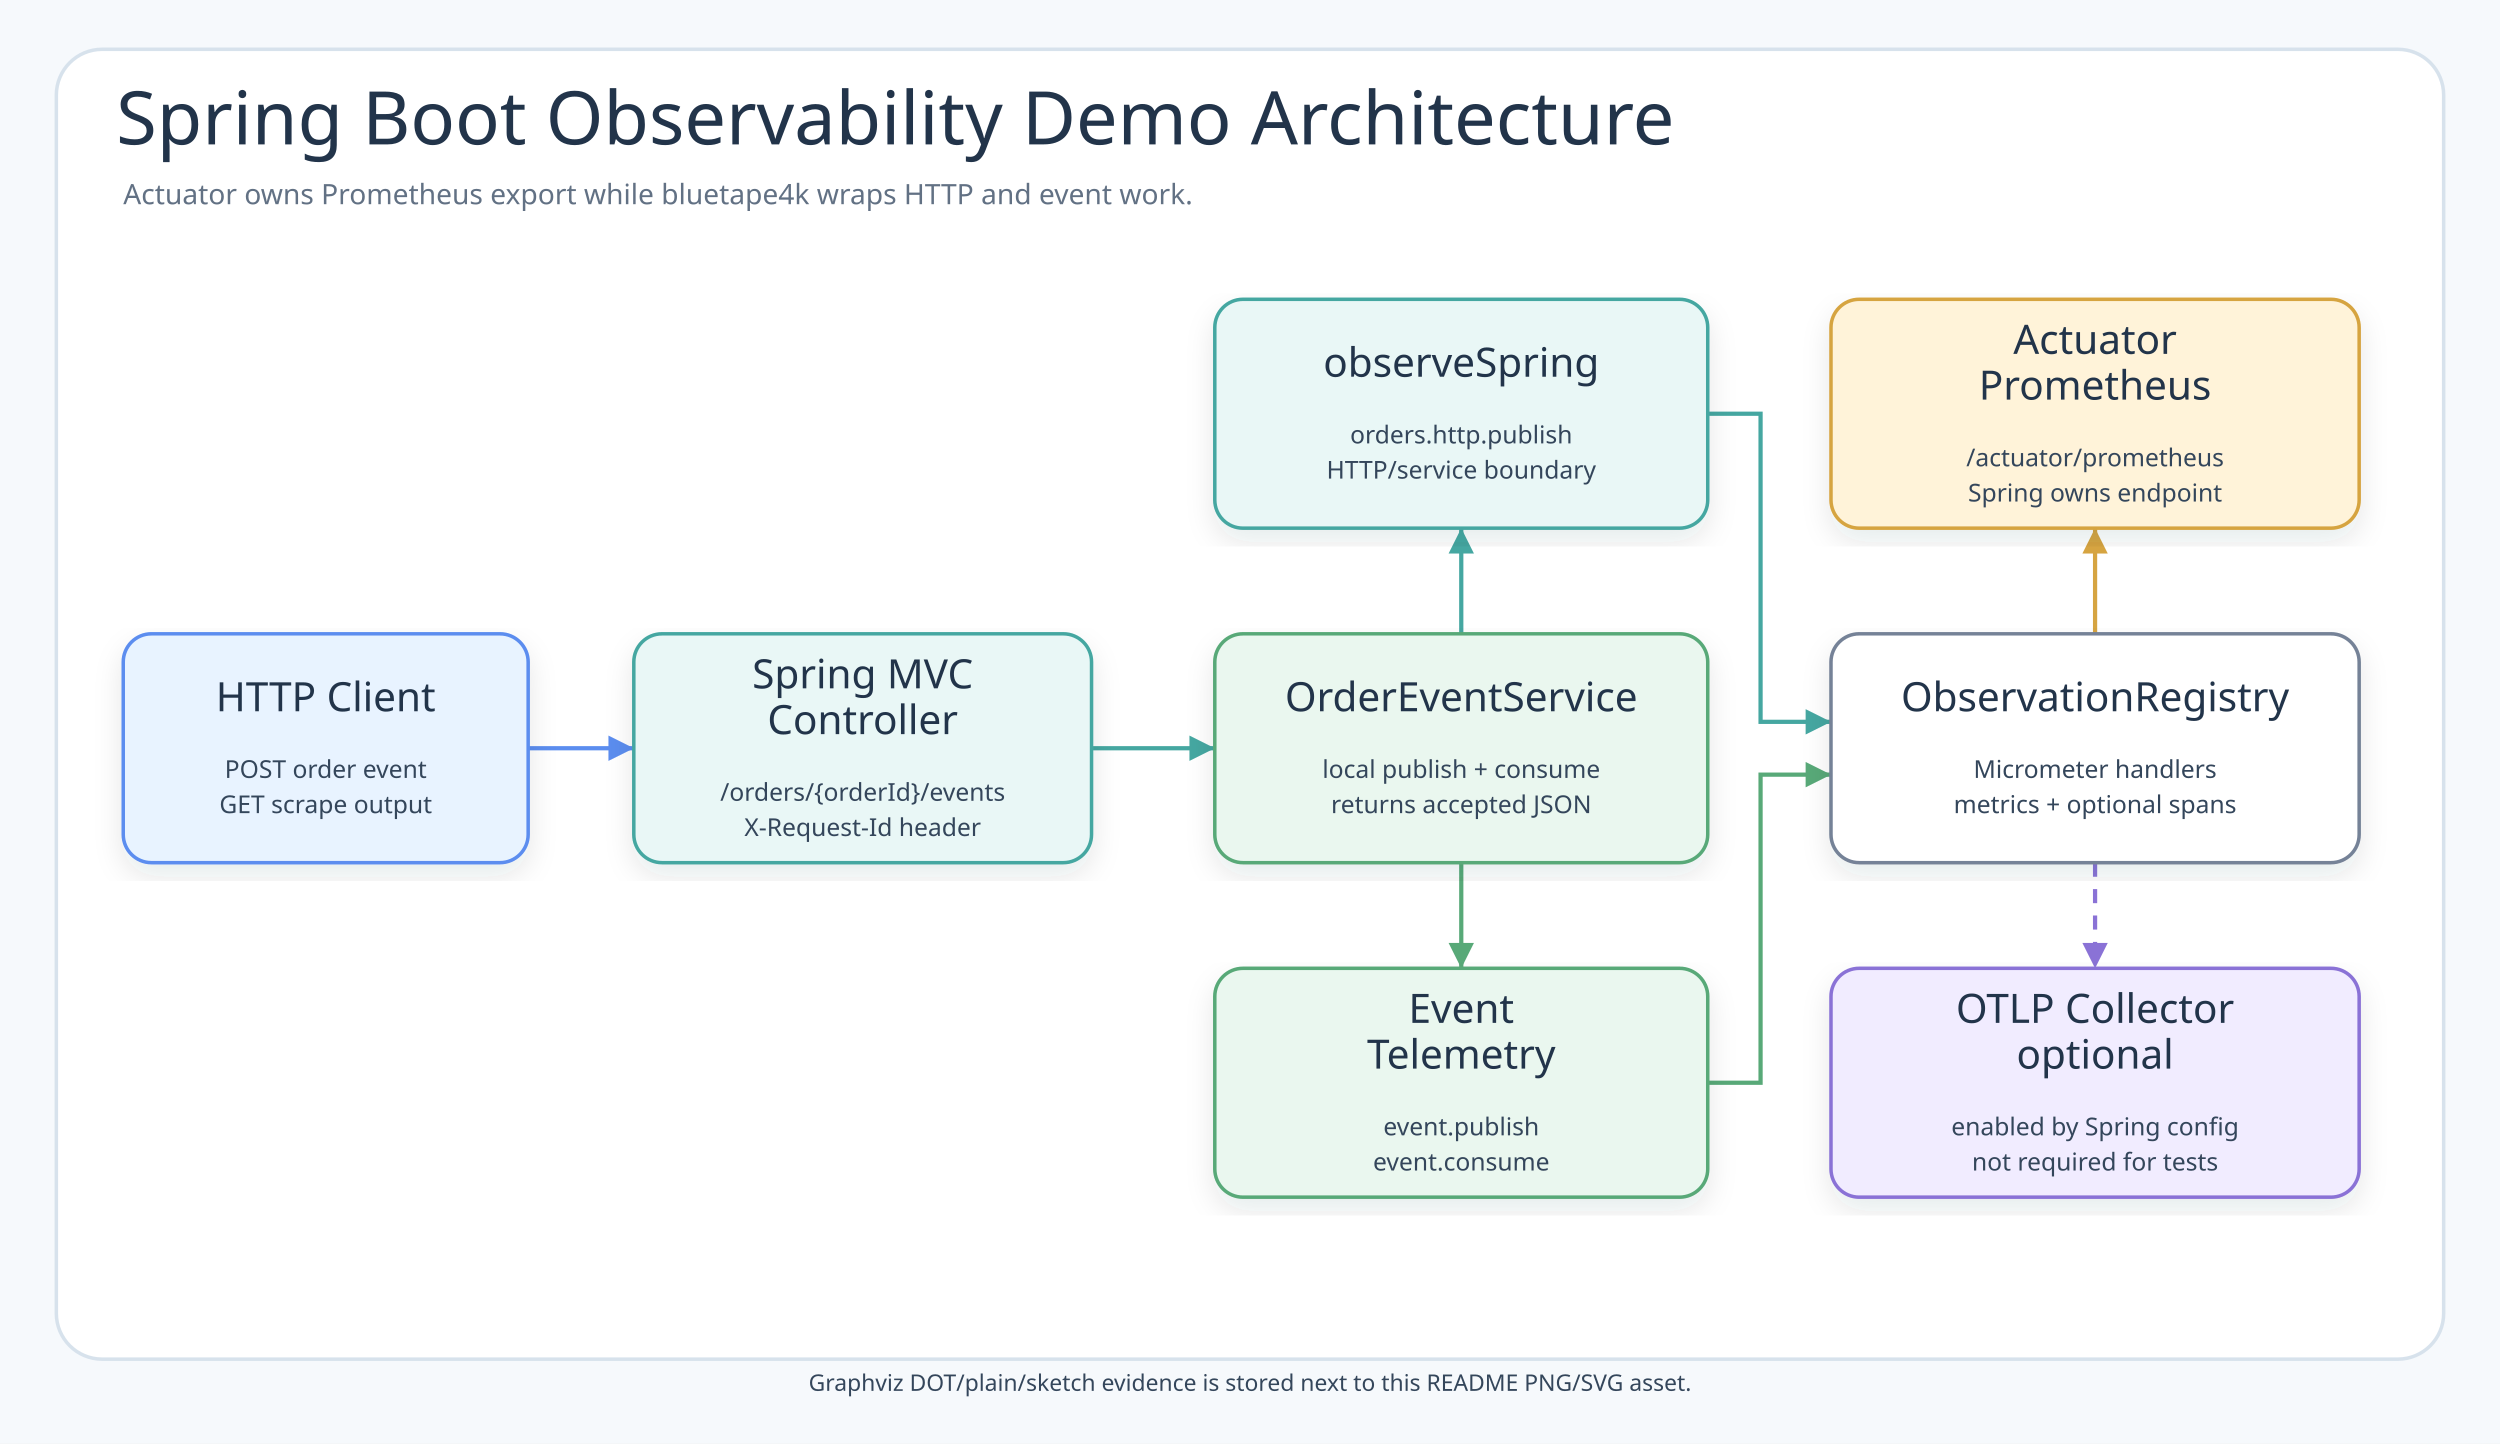
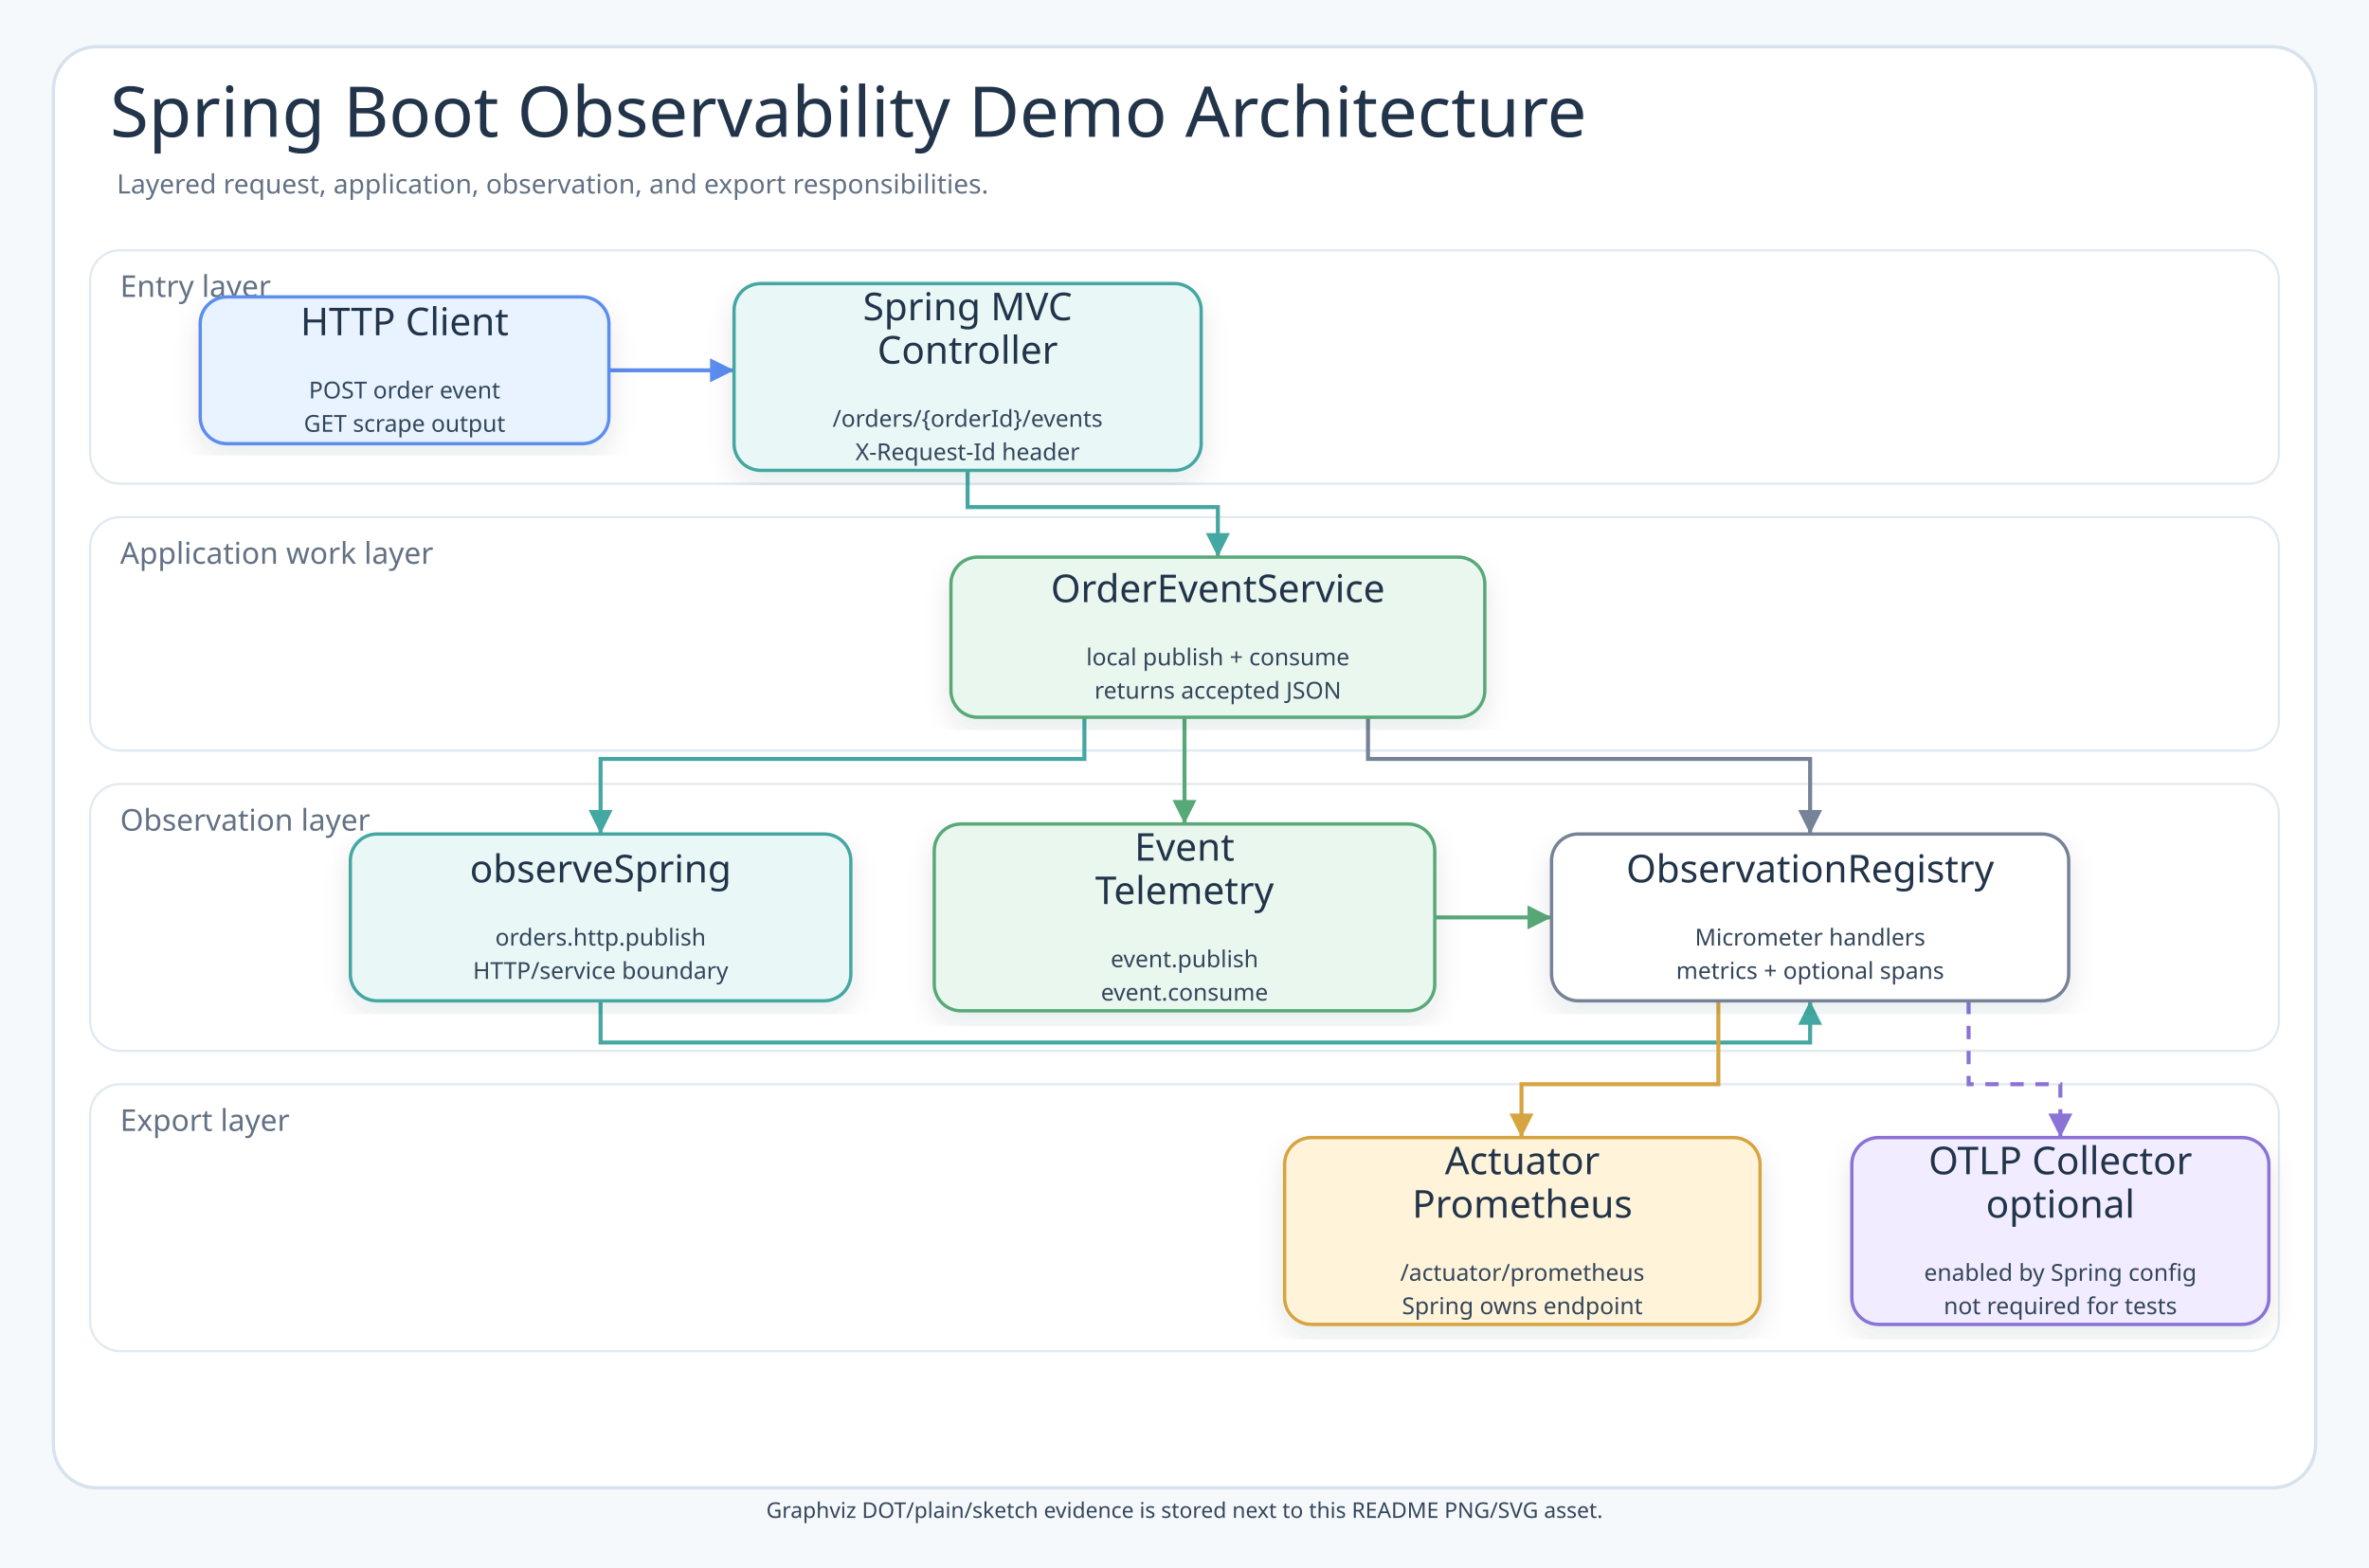
- <svg xmlns="http://www.w3.org/2000/svg" width="1420" height="820" viewBox="0 0 1420 820" role="img" aria-labelledby="examples-spring-boot-observability-spring-boot-demo-architecture-01-title examples-spring-boot-observability-spring-boot-demo-architecture-01-desc">
+ <svg xmlns="http://www.w3.org/2000/svg" width="1420" height="940" viewBox="0 0 1420 940" role="img" aria-labelledby="examples-spring-boot-observability-spring-boot-demo-architecture-01-title examples-spring-boot-observability-spring-boot-demo-architecture-01-desc">
  <defs>
    <filter id="shadow" x="-8%" y="-8%" width="116%" height="116%">
      <feDropShadow dx="0" dy="7" stdDeviation="8" flood-color="#1f2937" flood-opacity="0.10" />
    </filter>
    <marker id="arrowNeutral" markerWidth="8" markerHeight="8" refX="7" refY="4" orient="auto" markerUnits="strokeWidth">
      <path d="M 1 1 L 7 4 L 1 7 Z" fill="#758297" />
    </marker>
    <marker id="arrowRequest" markerWidth="8" markerHeight="8" refX="7" refY="4" orient="auto" markerUnits="strokeWidth">
      <path d="M 1 1 L 7 4 L 1 7 Z" fill="#5B8DEF" />
    </marker>
    <marker id="arrowService" markerWidth="8" markerHeight="8" refX="7" refY="4" orient="auto" markerUnits="strokeWidth">
      <path d="M 1 1 L 7 4 L 1 7 Z" fill="#45A7A1" />
    </marker>
    <marker id="arrowEvent" markerWidth="8" markerHeight="8" refX="7" refY="4" orient="auto" markerUnits="strokeWidth">
      <path d="M 1 1 L 7 4 L 1 7 Z" fill="#58A978" />
    </marker>
    <marker id="arrowMetrics" markerWidth="8" markerHeight="8" refX="7" refY="4" orient="auto" markerUnits="strokeWidth">
      <path d="M 1 1 L 7 4 L 1 7 Z" fill="#D6A441" />
    </marker>
    <marker id="arrowTrace" markerWidth="8" markerHeight="8" refX="7" refY="4" orient="auto" markerUnits="strokeWidth">
      <path d="M 1 1 L 7 4 L 1 7 Z" fill="#8A72D6" />
    </marker>
    <marker id="arrowResponse" markerWidth="8" markerHeight="8" refX="7" refY="4" orient="auto" markerUnits="strokeWidth">
      <path d="M 1 1 L 7 4 L 1 7 Z" fill="#DC6B82" />
    </marker>
    <style>
      .canvas{fill:#F6F9FC}.frame{fill:#FFFFFF;stroke:#D7E2EC;stroke-width:2}
      .card,.participant{filter:url(#shadow);stroke-width:2}
+       .layerBand{fill:#FFFFFF;stroke:#D7E2EC;stroke-width:1.4;opacity:.72}
+       .layerLabel{font-family:"Architects Daughter";font-size:18px;fill:#627184;font-weight:400}
      .lifeline{stroke:#758297;stroke-width:1.8;stroke-dasharray:7 8}
      .edge{stroke-width:2.4;fill:none}
      .sequenceEdge{stroke-width:2.3;fill:none}
      .labelPill{fill:#FFFFFF;stroke:#D7E2EC;stroke-width:1;opacity:.94}

      .title{font-family:"Architects Daughter";font-size:42px;fill:#22344A;font-weight:400}
      .subtitle{font-family:"Comic Mono";font-size:16px;fill:#627184;font-weight:400}
      .cardTitle,.participantTitle{font-family:"Architects Daughter";font-size:23px;fill:#22344A;font-weight:400}
      .body,.messageLabel,.edgeLabel,.note,.legend{font-family:"Comic Mono";fill:#34465B;font-weight:400}
      .body{font-size:14px}.messageLabel{font-size:13px}.edgeLabel{font-size:12px}.note{font-size:13px}.legend{font-size:12px}

    </style>
  </defs>
-   <rect class="canvas" width="1420" height="820" />
-   <rect class="frame" x="32" y="28" width="1356" height="744" rx="26" />
+   <rect class="canvas" width="1420" height="940" />
+   <rect class="frame" x="32" y="28" width="1356" height="864" rx="26" />
  <text class="title" x="66" y="82">Spring Boot Observability Demo Architecture</text>
-   <text class="subtitle" x="70" y="116">Actuator owns Prometheus export while bluetape4k wraps HTTP and event work.</text>
+   <text class="subtitle" x="70" y="116">Layered request, application, observation, and export responsibilities.</text>
+   <g id="entry">
+     <rect class="layerBand" x="54" y="150" width="1312" height="140" rx="18" />
+     <text class="layerLabel" x="72" y="178">Entry layer</text>
+   </g>
+   <g id="application">
+     <rect class="layerBand" x="54" y="310" width="1312" height="140" rx="18" />
+     <text class="layerLabel" x="72" y="338">Application work layer</text>
+   </g>
+   <g id="observability">
+     <rect class="layerBand" x="54" y="470" width="1312" height="160" rx="18" />
+     <text class="layerLabel" x="72" y="498">Observation layer</text>
+   </g>
+   <g id="export">
+     <rect class="layerBand" x="54" y="650" width="1312" height="160" rx="18" />
+     <text class="layerLabel" x="72" y="678">Export layer</text>
+   </g>
  <g id="client-controller">
-     <path class="edge" d="M300 425 L360 425" stroke="#5B8DEF" marker-end="url(#arrowRequest)" />
+     <path class="edge" d="M365 222 L440 222" stroke="#5B8DEF" marker-end="url(#arrowRequest)" />
  </g>
  <g id="controller-service">
-     <path class="edge" d="M620 425 L690 425" stroke="#45A7A1" marker-end="url(#arrowService)" />
+     <path class="edge" d="M580 282 L580 304 L730 304 L730 334" stroke="#45A7A1" marker-end="url(#arrowService)" />
  </g>
  <g id="service-observe-spring">
-     <path class="edge" d="M830 360 L830 300" stroke="#45A7A1" marker-end="url(#arrowService)" />
+     <path class="edge" d="M650 430 L650 455 L360 455 L360 500" stroke="#45A7A1" marker-end="url(#arrowService)" />
  </g>
  <g id="service-event-telemetry">
-     <path class="edge" d="M830 490 L830 550" stroke="#58A978" marker-end="url(#arrowEvent)" />
+     <path class="edge" d="M710 430 L710 494" stroke="#58A978" marker-end="url(#arrowEvent)" />
+   </g>
+   <g id="service-registry">
+     <path class="edge" d="M820 430 L820 455 L1085 455 L1085 500" stroke="#758297" marker-end="url(#arrowNeutral)" />
  </g>
  <g id="springObs-registry">
-     <path class="edge" d="M970 235 L1000 235 L1000 410 L1040 410" stroke="#45A7A1" marker-end="url(#arrowService)" />
+     <path class="edge" d="M360 600 L360 625 L1085 625 L1085 600" stroke="#45A7A1" marker-end="url(#arrowService)" />
  </g>
  <g id="eventObs-registry">
-     <path class="edge" d="M970 615 L1000 615 L1000 440 L1040 440" stroke="#58A978" marker-end="url(#arrowEvent)" />
+     <path class="edge" d="M860 550 L930 550" stroke="#58A978" marker-end="url(#arrowEvent)" />
  </g>
  <g id="registry-actuator">
-     <path class="edge" d="M1190 360 L1190 300" stroke="#D6A441" marker-end="url(#arrowMetrics)" />
+     <path class="edge" d="M1030 600 L1030 650 L912 650 L912 682" stroke="#D6A441" marker-end="url(#arrowMetrics)" />
  </g>
  <g id="registry-otlp">
-     <path class="edge" d="M1190 490 L1190 550" stroke="#8A72D6" marker-end="url(#arrowTrace)" stroke-dasharray="8 7" />
+     <path class="edge" d="M1180 600 L1180 650 L1235 650 L1235 682" stroke="#8A72D6" marker-end="url(#arrowTrace)" stroke-dasharray="8 7" />
  </g>
  <g id="client">
-     <rect class="card" x="70" y="360" width="230" height="130" rx="16" fill="#E8F3FF" stroke="#5B8DEF" />
-     <text class="cardTitle" x="185" y="396" text-anchor="middle" dominant-baseline="middle">HTTP Client</text>
-     <text class="body" x="185" y="437" text-anchor="middle" dominant-baseline="middle">POST order event</text>
-     <text class="body" x="185" y="457" text-anchor="middle" dominant-baseline="middle">GET scrape output</text>
+     <rect class="card" x="120" y="178" width="245" height="88" rx="16" fill="#E8F3FF" stroke="#5B8DEF" />
+     <text class="cardTitle" x="242.5" y="193" text-anchor="middle" dominant-baseline="middle">HTTP Client</text>
+     <text class="body" x="242.5" y="234" text-anchor="middle" dominant-baseline="middle">POST order event</text>
+     <text class="body" x="242.5" y="254" text-anchor="middle" dominant-baseline="middle">GET scrape output</text>
  </g>
  <g id="controller">
-     <rect class="card" x="360" y="360" width="260" height="130" rx="16" fill="#E9F7F6" stroke="#45A7A1" />
-     <text class="cardTitle" x="490" y="383" text-anchor="middle" dominant-baseline="middle">Spring MVC</text>
-     <text class="cardTitle" x="490" y="409" text-anchor="middle" dominant-baseline="middle">Controller</text>
-     <text class="body" x="490" y="450" text-anchor="middle" dominant-baseline="middle">/orders/{orderId}/events</text>
-     <text class="body" x="490" y="470" text-anchor="middle" dominant-baseline="middle">X-Request-Id header</text>
+     <rect class="card" x="440" y="170" width="280" height="112" rx="16" fill="#E9F7F6" stroke="#45A7A1" />
+     <text class="cardTitle" x="580" y="184" text-anchor="middle" dominant-baseline="middle">Spring MVC</text>
+     <text class="cardTitle" x="580" y="210" text-anchor="middle" dominant-baseline="middle">Controller</text>
+     <text class="body" x="580" y="251" text-anchor="middle" dominant-baseline="middle">/orders/{orderId}/events</text>
+     <text class="body" x="580" y="271" text-anchor="middle" dominant-baseline="middle">X-Request-Id header</text>
  </g>
  <g id="service">
-     <rect class="card" x="690" y="360" width="280" height="130" rx="16" fill="#EAF7EF" stroke="#58A978" />
-     <text class="cardTitle" x="830" y="396" text-anchor="middle" dominant-baseline="middle">OrderEventService</text>
-     <text class="body" x="830" y="437" text-anchor="middle" dominant-baseline="middle">local publish + consume</text>
-     <text class="body" x="830" y="457" text-anchor="middle" dominant-baseline="middle">returns accepted JSON</text>
+     <rect class="card" x="570" y="334" width="320" height="96" rx="16" fill="#EAF7EF" stroke="#58A978" />
+     <text class="cardTitle" x="730" y="353" text-anchor="middle" dominant-baseline="middle">OrderEventService</text>
+     <text class="body" x="730" y="394" text-anchor="middle" dominant-baseline="middle">local publish + consume</text>
+     <text class="body" x="730" y="414" text-anchor="middle" dominant-baseline="middle">returns accepted JSON</text>
  </g>
  <g id="springObs">
-     <rect class="card" x="690" y="170" width="280" height="130" rx="16" fill="#E9F7F6" stroke="#45A7A1" />
-     <text class="cardTitle" x="830" y="206" text-anchor="middle" dominant-baseline="middle">observeSpring</text>
-     <text class="body" x="830" y="247" text-anchor="middle" dominant-baseline="middle">orders.http.publish</text>
-     <text class="body" x="830" y="267" text-anchor="middle" dominant-baseline="middle">HTTP/service boundary</text>
+     <rect class="card" x="210" y="500" width="300" height="100" rx="16" fill="#E9F7F6" stroke="#45A7A1" />
+     <text class="cardTitle" x="360" y="521" text-anchor="middle" dominant-baseline="middle">observeSpring</text>
+     <text class="body" x="360" y="562" text-anchor="middle" dominant-baseline="middle">orders.http.publish</text>
+     <text class="body" x="360" y="582" text-anchor="middle" dominant-baseline="middle">HTTP/service boundary</text>
  </g>
  <g id="eventObs">
-     <rect class="card" x="690" y="550" width="280" height="130" rx="16" fill="#EAF7EF" stroke="#58A978" />
-     <text class="cardTitle" x="830" y="573" text-anchor="middle" dominant-baseline="middle">Event</text>
-     <text class="cardTitle" x="830" y="599" text-anchor="middle" dominant-baseline="middle">Telemetry</text>
-     <text class="body" x="830" y="640" text-anchor="middle" dominant-baseline="middle">event.publish</text>
-     <text class="body" x="830" y="660" text-anchor="middle" dominant-baseline="middle">event.consume</text>
+     <rect class="card" x="560" y="494" width="300" height="112" rx="16" fill="#EAF7EF" stroke="#58A978" />
+     <text class="cardTitle" x="710" y="508" text-anchor="middle" dominant-baseline="middle">Event</text>
+     <text class="cardTitle" x="710" y="534" text-anchor="middle" dominant-baseline="middle">Telemetry</text>
+     <text class="body" x="710" y="575" text-anchor="middle" dominant-baseline="middle">event.publish</text>
+     <text class="body" x="710" y="595" text-anchor="middle" dominant-baseline="middle">event.consume</text>
  </g>
  <g id="registry">
-     <rect class="card" x="1040" y="360" width="300" height="130" rx="16" fill="#FFFFFF" stroke="#758297" />
-     <text class="cardTitle" x="1190" y="396" text-anchor="middle" dominant-baseline="middle">ObservationRegistry</text>
-     <text class="body" x="1190" y="437" text-anchor="middle" dominant-baseline="middle">Micrometer handlers</text>
-     <text class="body" x="1190" y="457" text-anchor="middle" dominant-baseline="middle">metrics + optional spans</text>
+     <rect class="card" x="930" y="500" width="310" height="100" rx="16" fill="#FFFFFF" stroke="#758297" />
+     <text class="cardTitle" x="1085" y="521" text-anchor="middle" dominant-baseline="middle">ObservationRegistry</text>
+     <text class="body" x="1085" y="562" text-anchor="middle" dominant-baseline="middle">Micrometer handlers</text>
+     <text class="body" x="1085" y="582" text-anchor="middle" dominant-baseline="middle">metrics + optional spans</text>
  </g>
  <g id="actuator">
-     <rect class="card" x="1040" y="170" width="300" height="130" rx="16" fill="#FFF3D9" stroke="#D6A441" />
-     <text class="cardTitle" x="1190" y="193" text-anchor="middle" dominant-baseline="middle">Actuator</text>
-     <text class="cardTitle" x="1190" y="219" text-anchor="middle" dominant-baseline="middle">Prometheus</text>
-     <text class="body" x="1190" y="260" text-anchor="middle" dominant-baseline="middle">/actuator/prometheus</text>
-     <text class="body" x="1190" y="280" text-anchor="middle" dominant-baseline="middle">Spring owns endpoint</text>
+     <rect class="card" x="770" y="682" width="285" height="112" rx="16" fill="#FFF3D9" stroke="#D6A441" />
+     <text class="cardTitle" x="912.5" y="696" text-anchor="middle" dominant-baseline="middle">Actuator</text>
+     <text class="cardTitle" x="912.5" y="722" text-anchor="middle" dominant-baseline="middle">Prometheus</text>
+     <text class="body" x="912.5" y="763" text-anchor="middle" dominant-baseline="middle">/actuator/prometheus</text>
+     <text class="body" x="912.5" y="783" text-anchor="middle" dominant-baseline="middle">Spring owns endpoint</text>
  </g>
  <g id="otlp">
-     <rect class="card" x="1040" y="550" width="300" height="130" rx="16" fill="#F1ECFF" stroke="#8A72D6" />
-     <text class="cardTitle" x="1190" y="573" text-anchor="middle" dominant-baseline="middle">OTLP Collector</text>
-     <text class="cardTitle" x="1190" y="599" text-anchor="middle" dominant-baseline="middle">optional</text>
-     <text class="body" x="1190" y="640" text-anchor="middle" dominant-baseline="middle">enabled by Spring config</text>
-     <text class="body" x="1190" y="660" text-anchor="middle" dominant-baseline="middle">not required for tests</text>
+     <rect class="card" x="1110" y="682" width="250" height="112" rx="16" fill="#F1ECFF" stroke="#8A72D6" />
+     <text class="cardTitle" x="1235" y="696" text-anchor="middle" dominant-baseline="middle">OTLP Collector</text>
+     <text class="cardTitle" x="1235" y="722" text-anchor="middle" dominant-baseline="middle">optional</text>
+     <text class="body" x="1235" y="763" text-anchor="middle" dominant-baseline="middle">enabled by Spring config</text>
+     <text class="body" x="1235" y="783" text-anchor="middle" dominant-baseline="middle">not required for tests</text>
  </g>
-   <text class="note" x="710" y="790" text-anchor="middle">Graphviz DOT/plain/sketch evidence is stored next to this README PNG/SVG asset.</text>
+   <text class="note" x="710" y="910" text-anchor="middle">Graphviz DOT/plain/sketch evidence is stored next to this README PNG/SVG asset.</text>
</svg>
